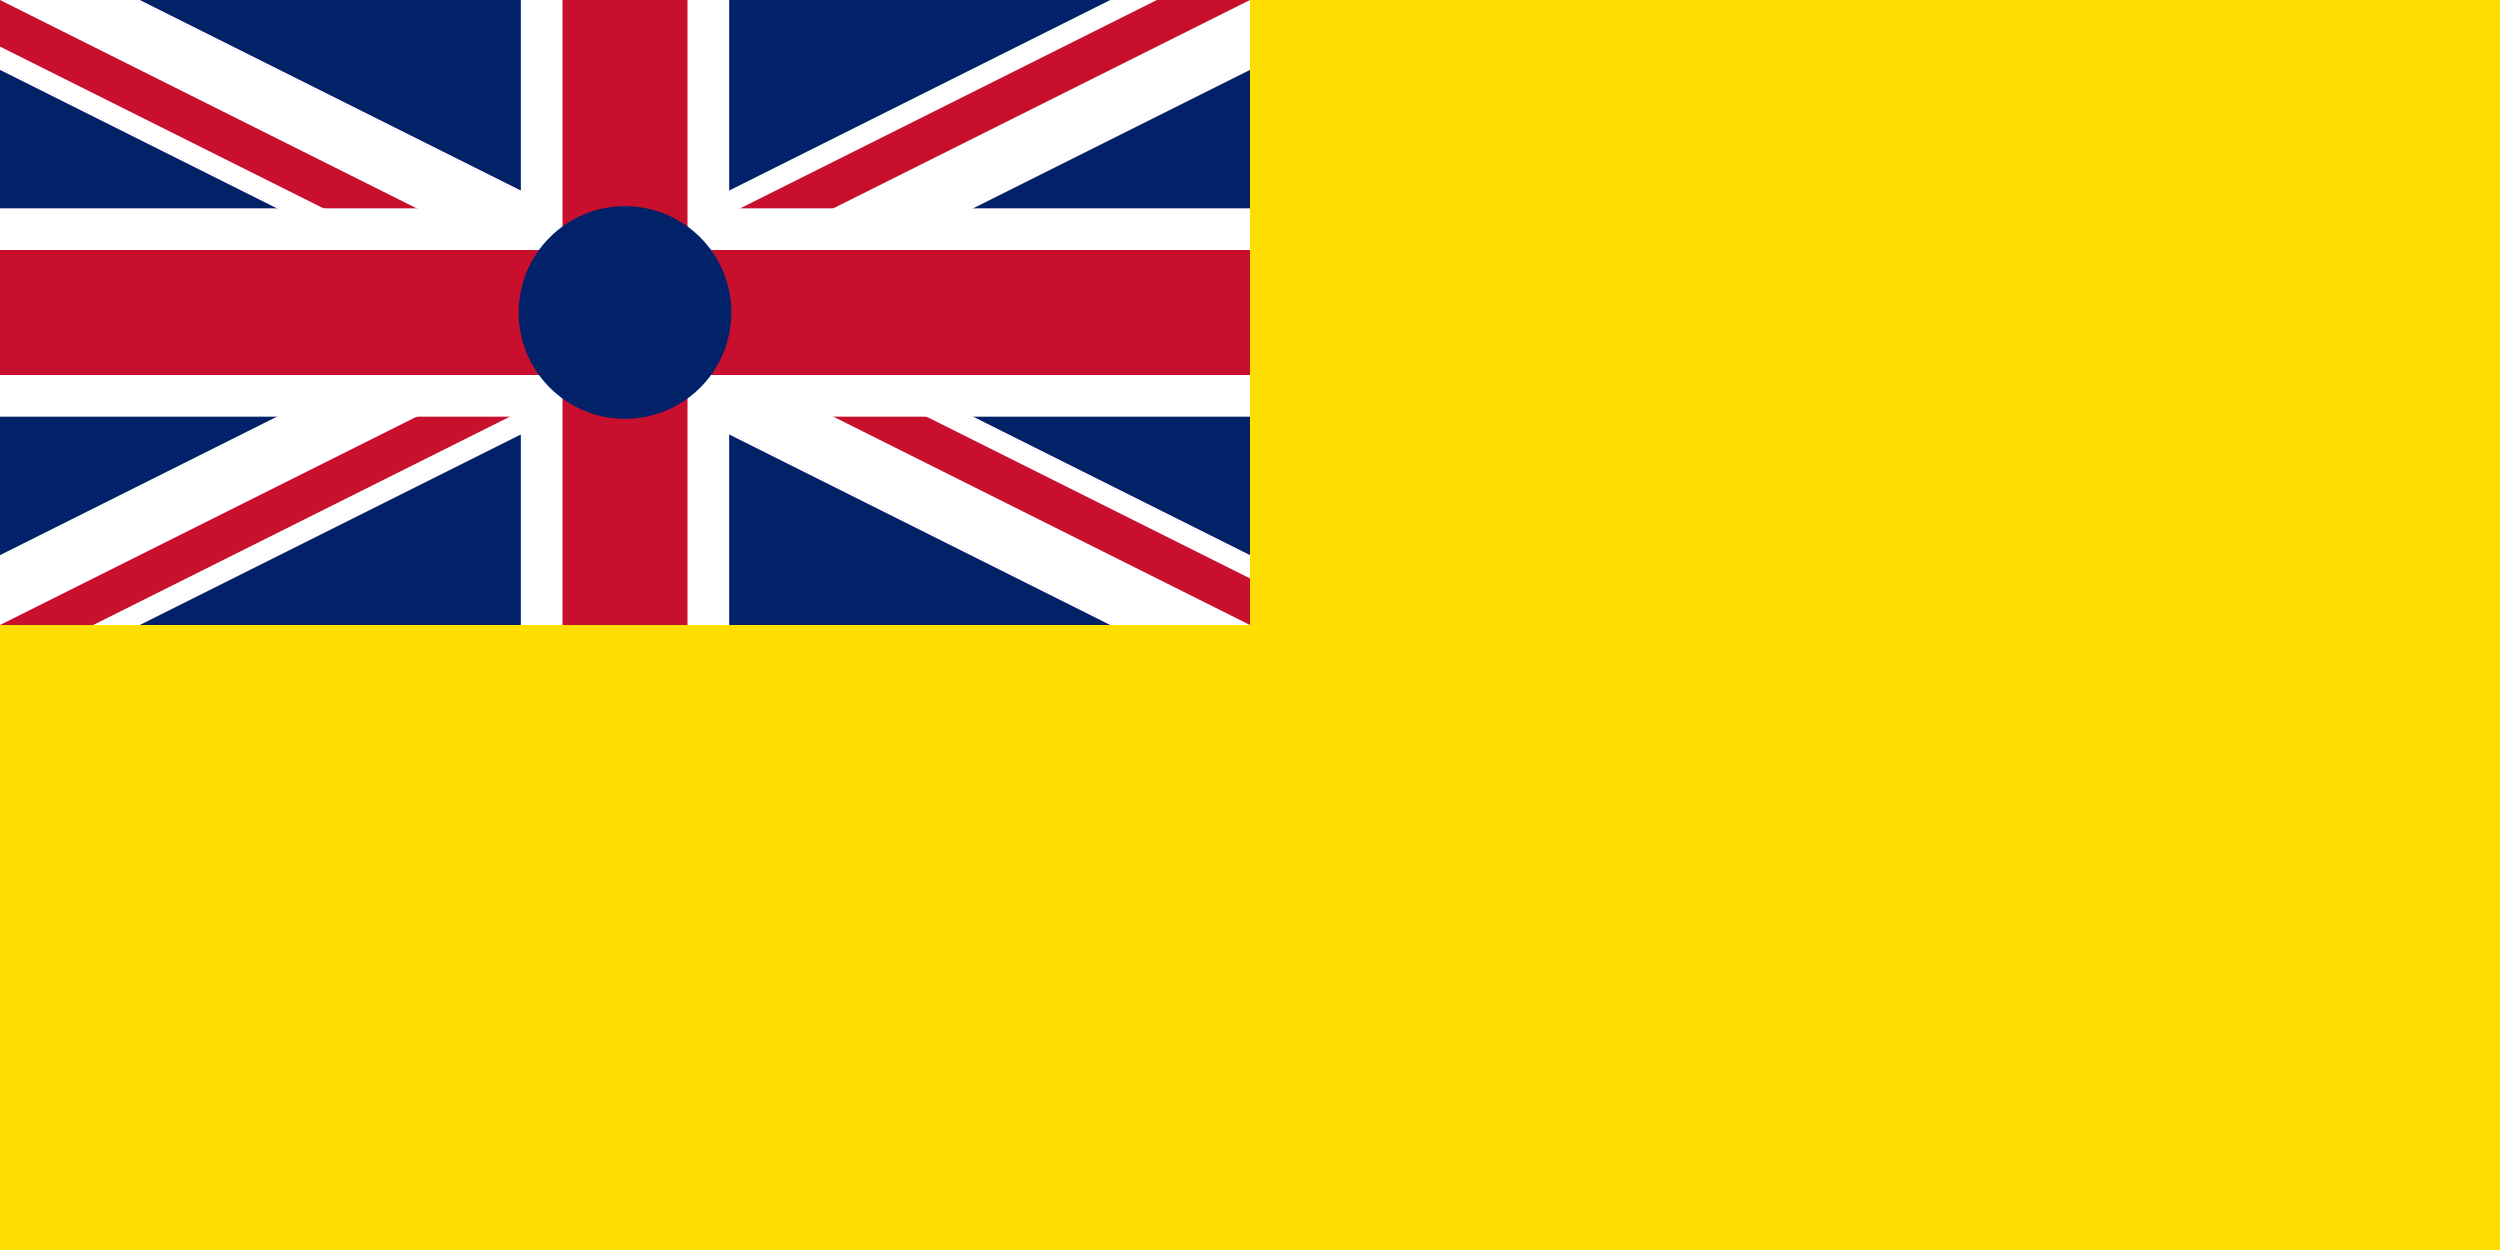
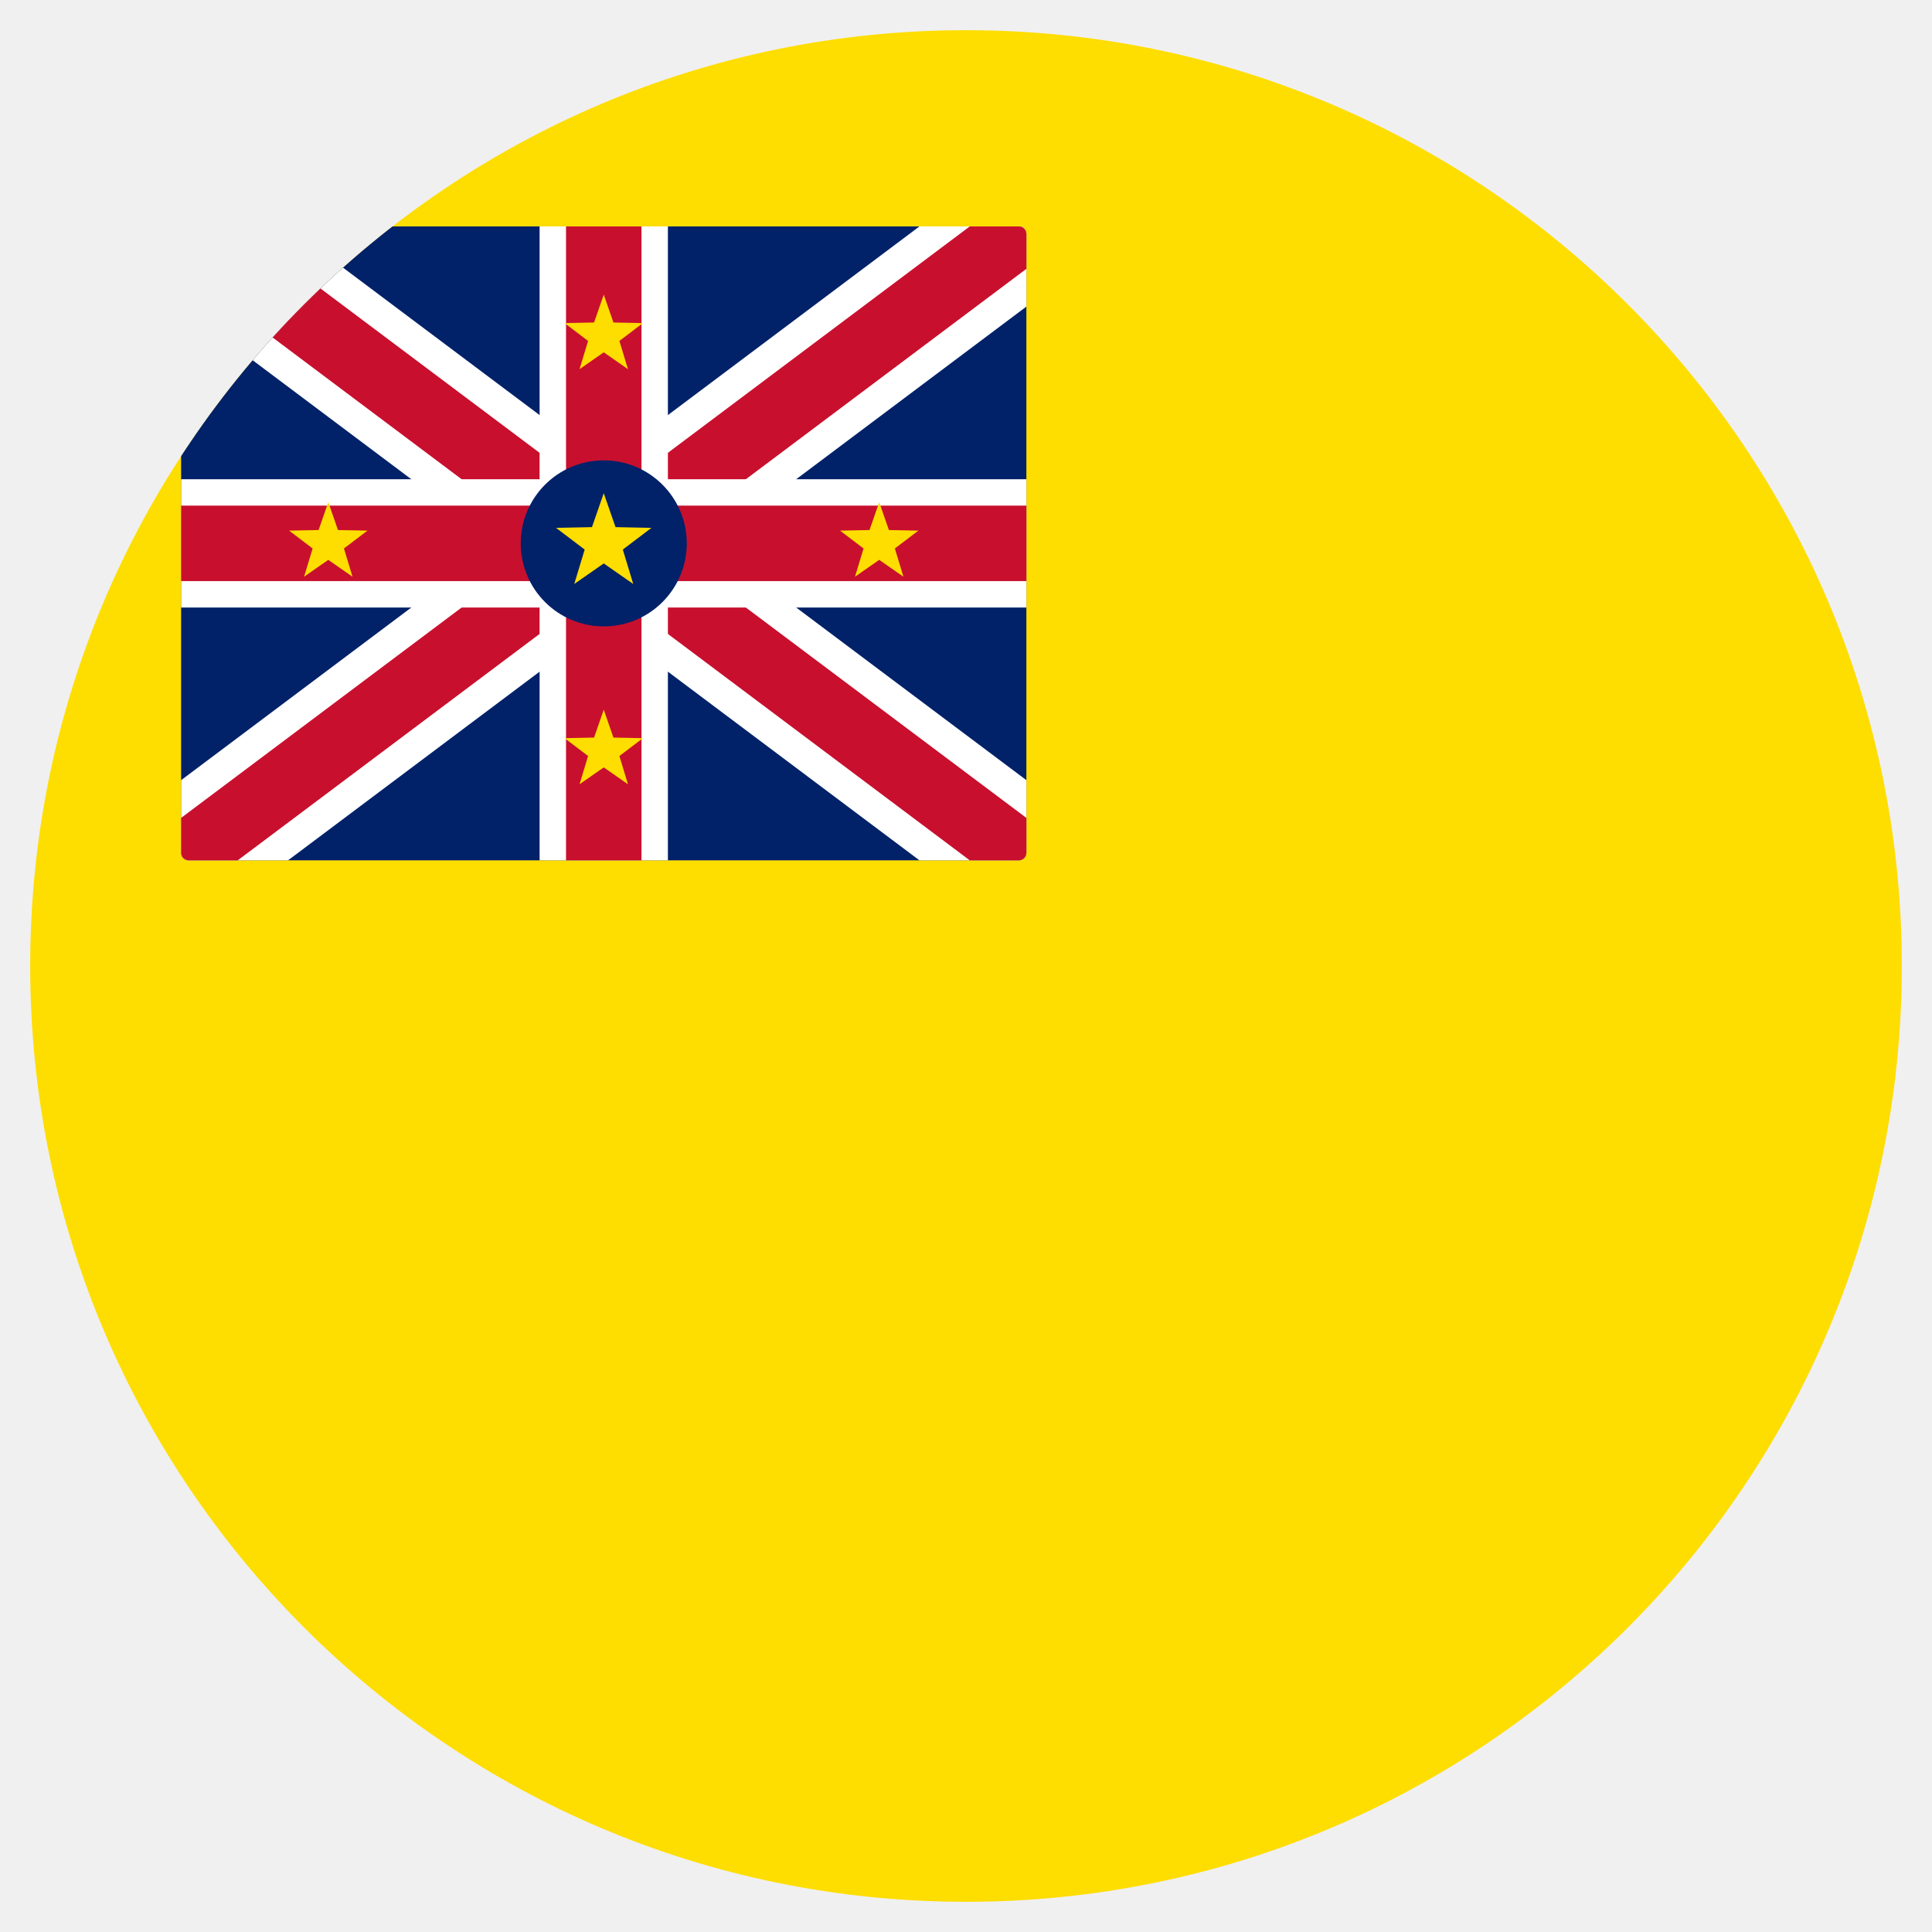
- <svg xmlns="http://www.w3.org/2000/svg" xmlns:xlink="http://www.w3.org/1999/xlink" width="600" height="300" viewBox="0 0 120 60">
-   <clipPath id="t">
-     <path d="M0,0V15H70V30H60zM0,30V40H30V0H60z" />
-   </clipPath>
-   <rect width="120" height="60" fill="#012169" />
-   <g stroke="#c8102e" stroke-width="6">
-     <path d="M0,0L60,30M60,0L0,30" stroke="#fff" />
-     <path d="M0,0L60,30M60,0L0,30" clip-path="url(#t)" stroke-width="4" />
-     <path d="M30,0V40M0,15H70" stroke="#fff" stroke-width="10" />
-     <path d="M30,0V40M0,15H70" />
-   </g>
-   <path d="M60,0h60V60H0V30H60z" fill="#fedd00" />
-   <g transform="translate(30,15)">
-     <g transform="scale(5.103905)">
-       <circle r="1" fill="#012169" />
-       <path id="s" d="M0,-513674 301930,415571 -488533,-158734H488533L-301930,415571" fill="#fedd00" transform="scale(0.00000194676)" />
+ <svg xmlns="http://www.w3.org/2000/svg" viewBox="0 0 512 512" width="512" height="512">
+   <defs>
+     <clipPath id="circleClip">
+       <circle cx="256" cy="256" r="248" />
+     </clipPath>
+     <clipPath id="cantonClip">
+       <rect x="48" y="60" width="224" height="168" rx="2" />
+     </clipPath>
+     <path id="star" d="M0,-14 L3.29,-4.53 L13.31,-4.33 L5.32,1.73 L8.23,11.33 L0,5.6 L-8.23,11.33 L-5.32,1.73 L-13.31,-4.33 L-3.29,-4.53 Z" />
+   </defs>
+   <g clip-path="url(#circleClip)">
+     <rect width="512" height="512" fill="#FEDD00" />
+     <g clip-path="url(#cantonClip)">
+       <rect x="48" y="60" width="224" height="168" fill="#012169" />
+       <path d="M48 60 L272 228 M272 60 L48 228" stroke="#FFFFFF" stroke-width="34" />
+       <path d="M48 60 L272 228 M272 60 L48 228" stroke="#C8102E" stroke-width="18" />
+       <rect x="143" y="60" width="34" height="168" fill="#FFFFFF" />
+       <rect x="48" y="127" width="224" height="34" fill="#FFFFFF" />
+       <rect x="150" y="60" width="20" height="168" fill="#C8102E" />
+       <rect x="48" y="134" width="224" height="20" fill="#C8102E" />
    </g>
-     <use xlink:href="#s" transform="translate(-17.5,0.29) scale(3)" />
-     <use xlink:href="#s" transform="translate(17.5,0.29) scale(3)" />
-     <use xlink:href="#s" transform="translate(0,10.29) scale(3)" />
-     <use xlink:href="#s" transform="translate(0,-9.71) scale(3)" />
+     <g transform="translate(160 144)">
+       <circle r="22" fill="#012169" />
+       <use href="#star" fill="#FEDD00" transform="scale(0.95)" />
+       <use href="#star" fill="#FEDD00" transform="translate(-73 0) scale(0.78)" />
+       <use href="#star" fill="#FEDD00" transform="translate(73 0) scale(0.78)" />
+       <use href="#star" fill="#FEDD00" transform="translate(0 -55) scale(0.78)" />
+       <use href="#star" fill="#FEDD00" transform="translate(0 55) scale(0.78)" />
+     </g>
  </g>
</svg>
